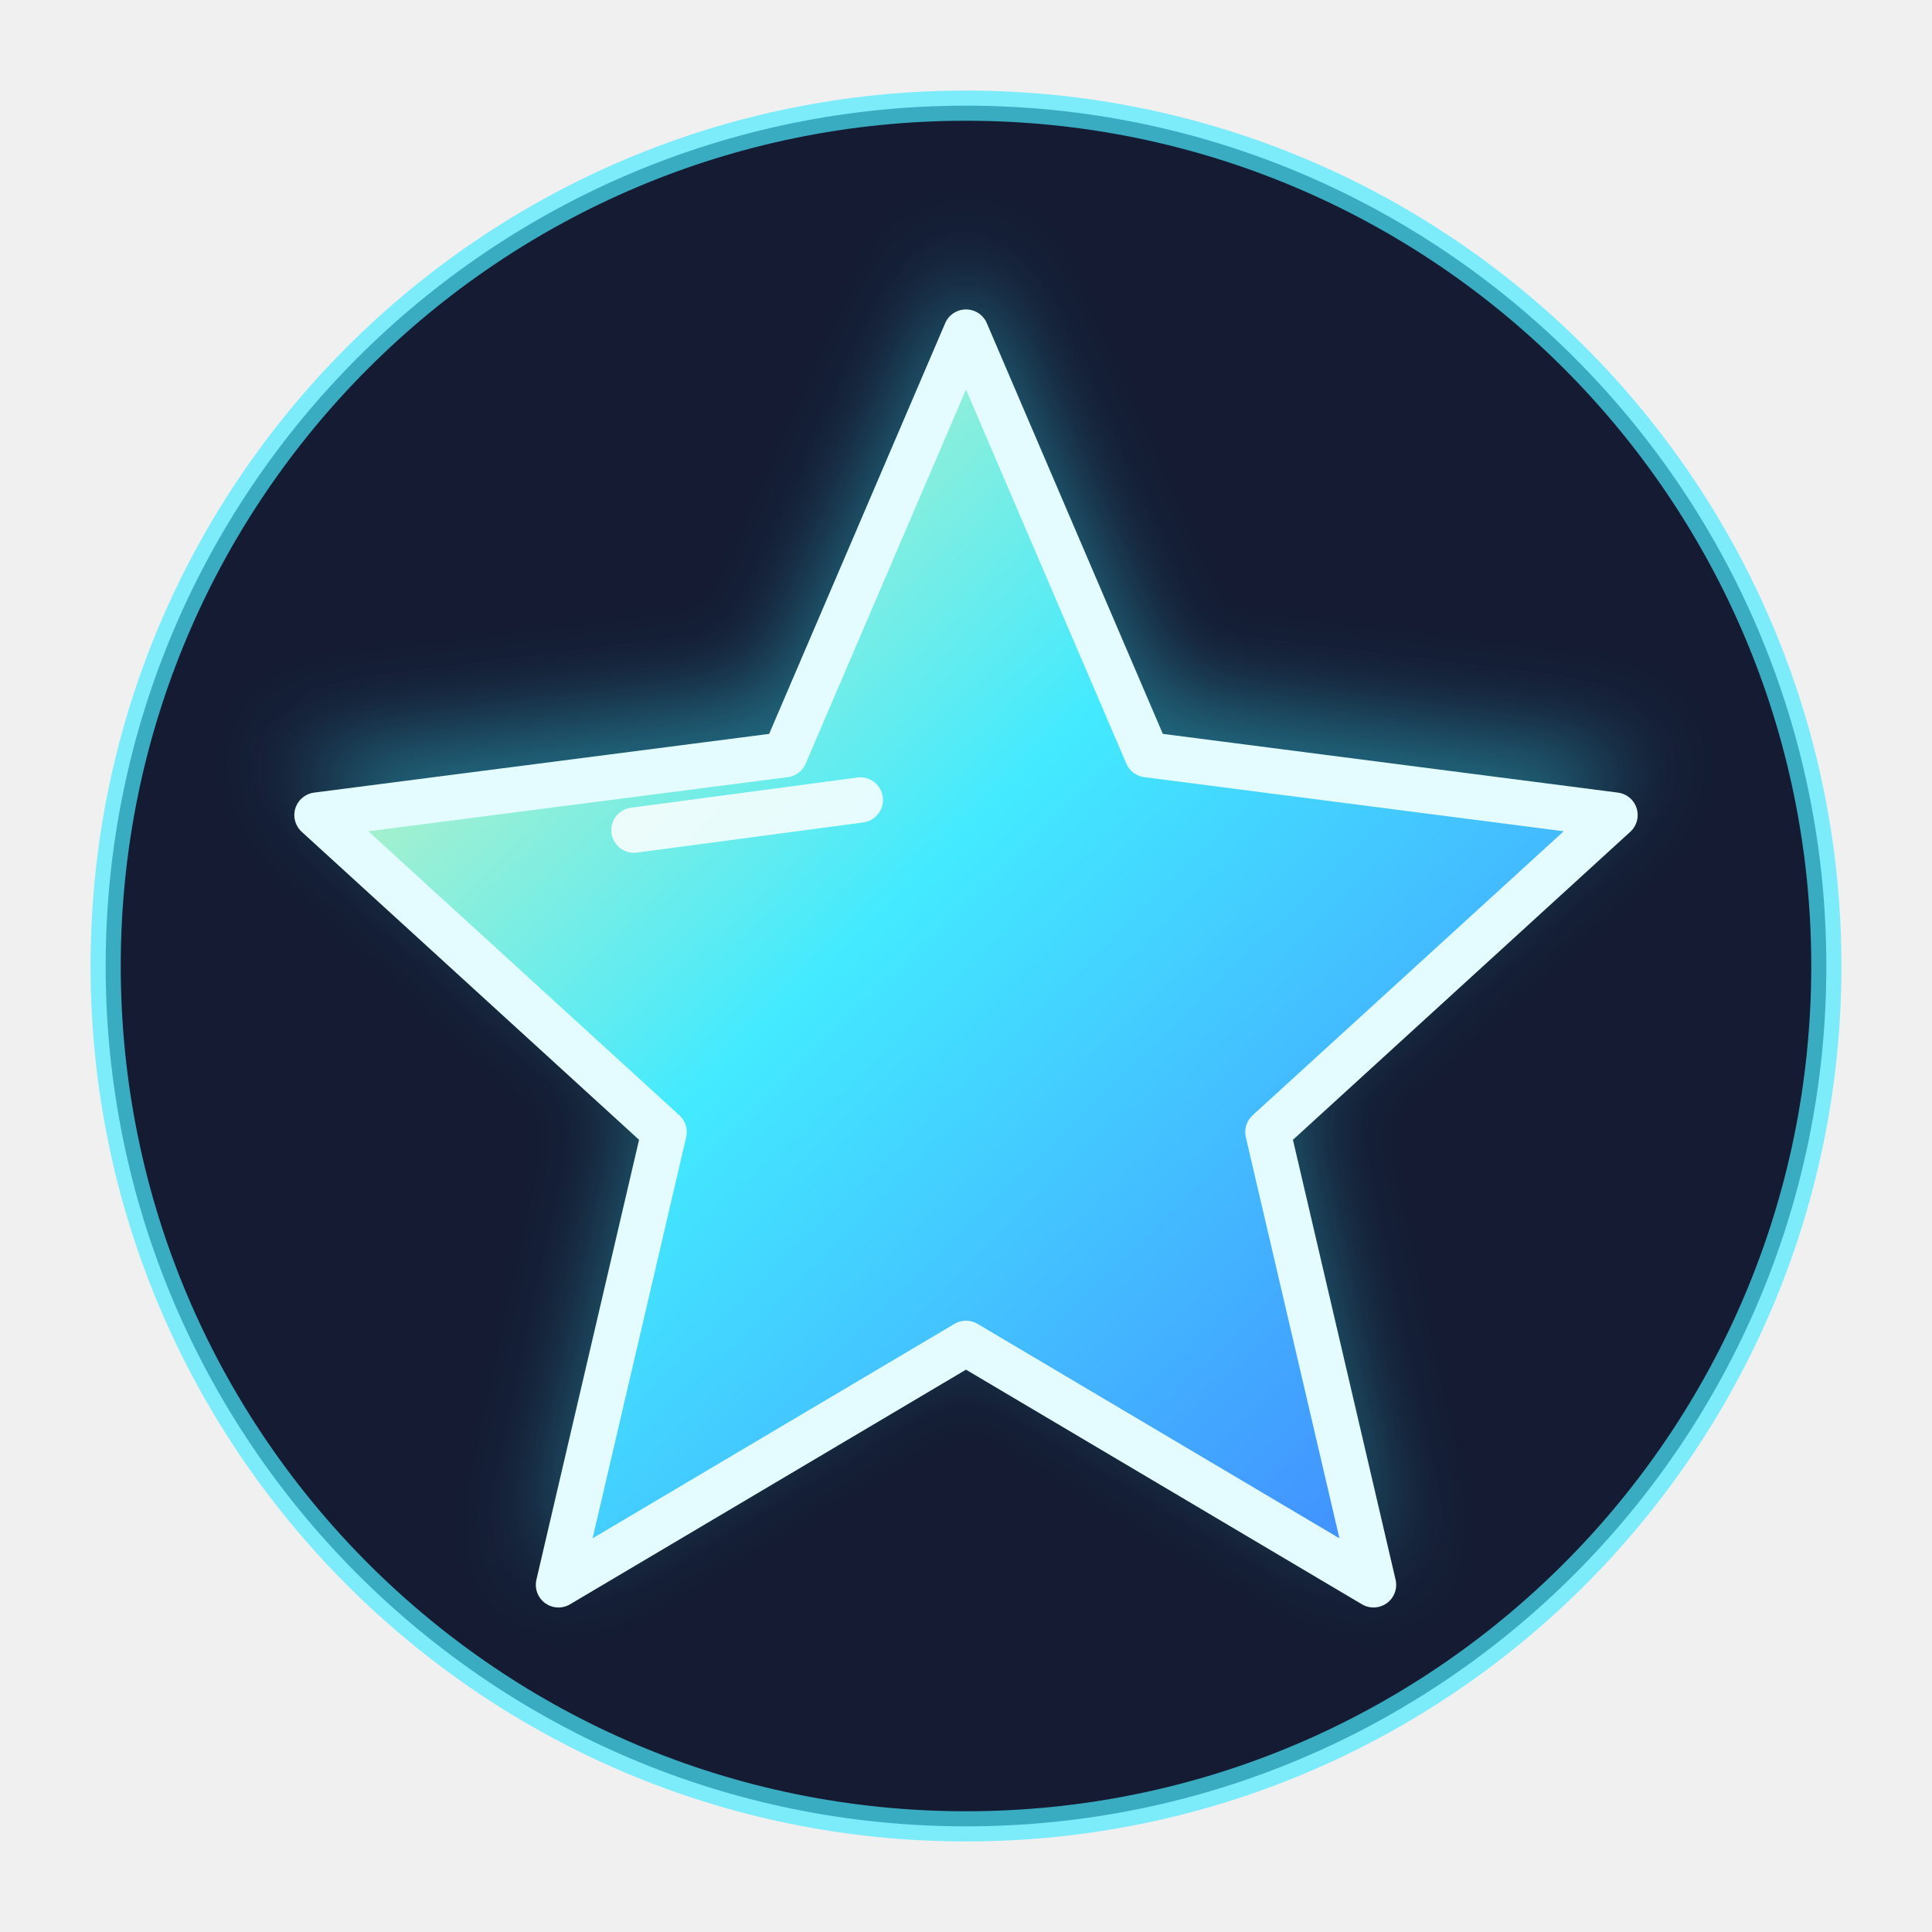
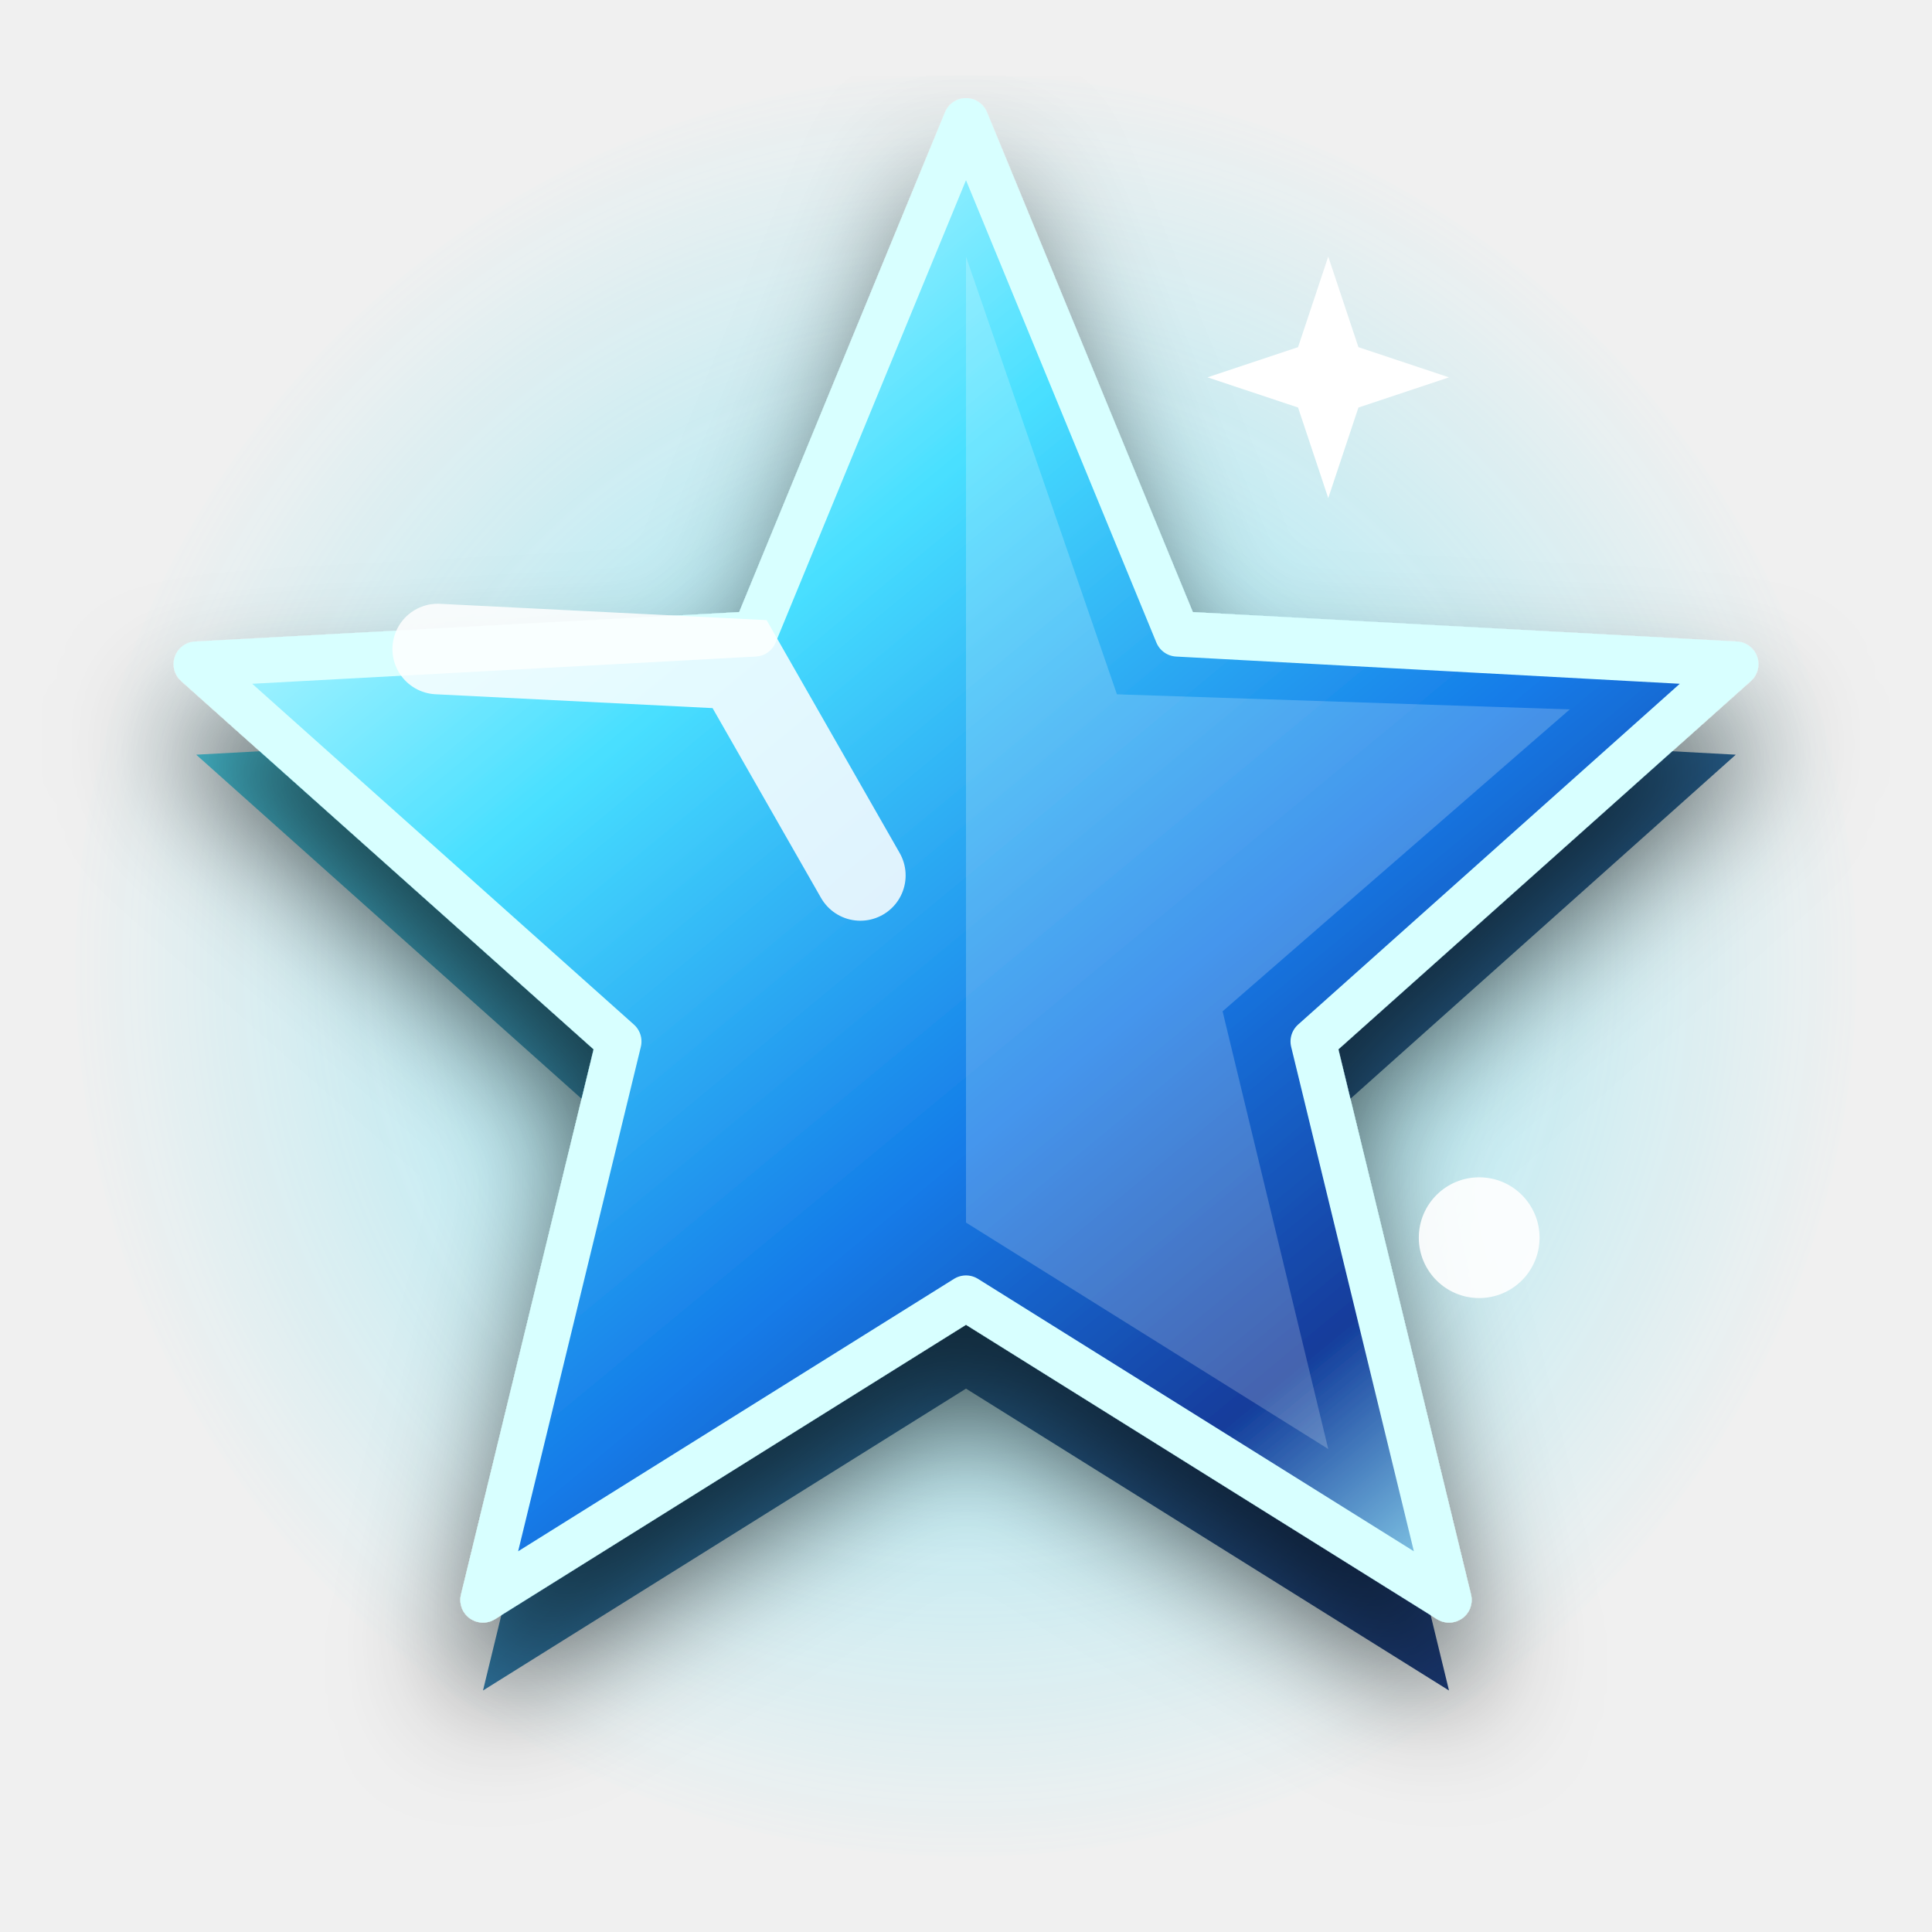
- <svg xmlns="http://www.w3.org/2000/svg" viewBox="0 0 128 128" role="img" aria-labelledby="title">
+ <svg xmlns="http://www.w3.org/2000/svg" viewBox="0 0 128 128">
  <defs>
-     <linearGradient id="g" x1="0" y1="0" x2="1" y2="1">
-       <stop stop-color="#fff6a1" />
-       <stop offset=".45" stop-color="#43eaff" />
-       <stop offset="1" stop-color="#4278ff" />
+     <linearGradient id="gold" x1="0" y1="0" x2=".85" y2="1">
+       <stop stop-color="#fffbd2" />
+       <stop offset=".18" stop-color="#bdf8ff" />
+       <stop offset=".38" stop-color="#48dfff" />
+       <stop offset=".65" stop-color="#147be8" />
+       <stop offset=".84" stop-color="#123c9b" />
+       <stop offset="1" stop-color="#a9f7ff" />
    </linearGradient>
-     <filter id="s">
-       <feGaussianBlur stdDeviation="3" />
+     <linearGradient id="edge" x1="0" y1="0" x2="1" y2="1">
+       <stop stop-color="#5bf4ff" />
+       <stop offset="1" stop-color="#15286d" />
+     </linearGradient>
+     <filter id="shadow" x="-40%" y="-40%" width="180%" height="190%">
+       <feGaussianBlur in="SourceAlpha" stdDeviation="4" />
+       <feOffset dy="5" />
+       <feComponentTransfer>
+         <feFuncA type="linear" slope=".65" />
+       </feComponentTransfer>
+       <feMerge>
+         <feMergeNode />
+         <feMergeNode in="SourceGraphic" />
+       </feMerge>
    </filter>
+     <radialGradient id="glow">
+       <stop stop-color="#27dfff" stop-opacity=".5" />
+       <stop offset="1" stop-color="#27dfff" stop-opacity="0" />
+     </radialGradient>
  </defs>
-   <circle cx="64" cy="64" r="57" fill="#141b32" stroke="#4beaff" stroke-opacity=".7" stroke-width="2" />
-   <path d="m64 17 13 29 32 4-24 22 7 32-28-17-28 17 7-32-24-22 32-4Z" fill="#35e9ff" opacity=".4" filter="url(#s)" />
-   <path d="m64 22 12 28 31 4-23 21 7 30-27-16-27 16 7-30-23-21 31-4Z" fill="url(#g)" stroke="#e4fcff" stroke-width="3" stroke-linejoin="round" />
-   <path d="m42 55 15-2" stroke="#fff" stroke-width="3" stroke-linecap="round" opacity=".85" />
+   <circle cx="64" cy="64" r="59" fill="url(#glow)" />
+   <path d="m64 9 14 34 37 2-28 25 9 37-32-20-32 20 9-37L13 45l37-2Z" fill="url(#edge)" transform="translate(0 5)" />
+   <path d="m64 8 14 34 37 2-28 25 9 37-32-20-32 20 9-37L13 44l37-2Z" fill="url(#gold)" stroke="#d8ffff" stroke-width="3" stroke-linejoin="round" filter="url(#shadow)" />
+   <path d="m64 17 10 29 30 1-23 20 7 29-24-15Z" fill="#fff" opacity=".2" />
+   <path d="M29 43l20 1 8 14" fill="none" stroke="#fff" stroke-width="6" stroke-linecap="round" opacity=".85" />
+   <path d="m88 17 2 6 6 2-6 2-2 6-2-6-6-2 6-2Z" fill="#fff" />
+   <circle cx="98" cy="82" r="4" fill="#fff" opacity=".9" />
</svg>
